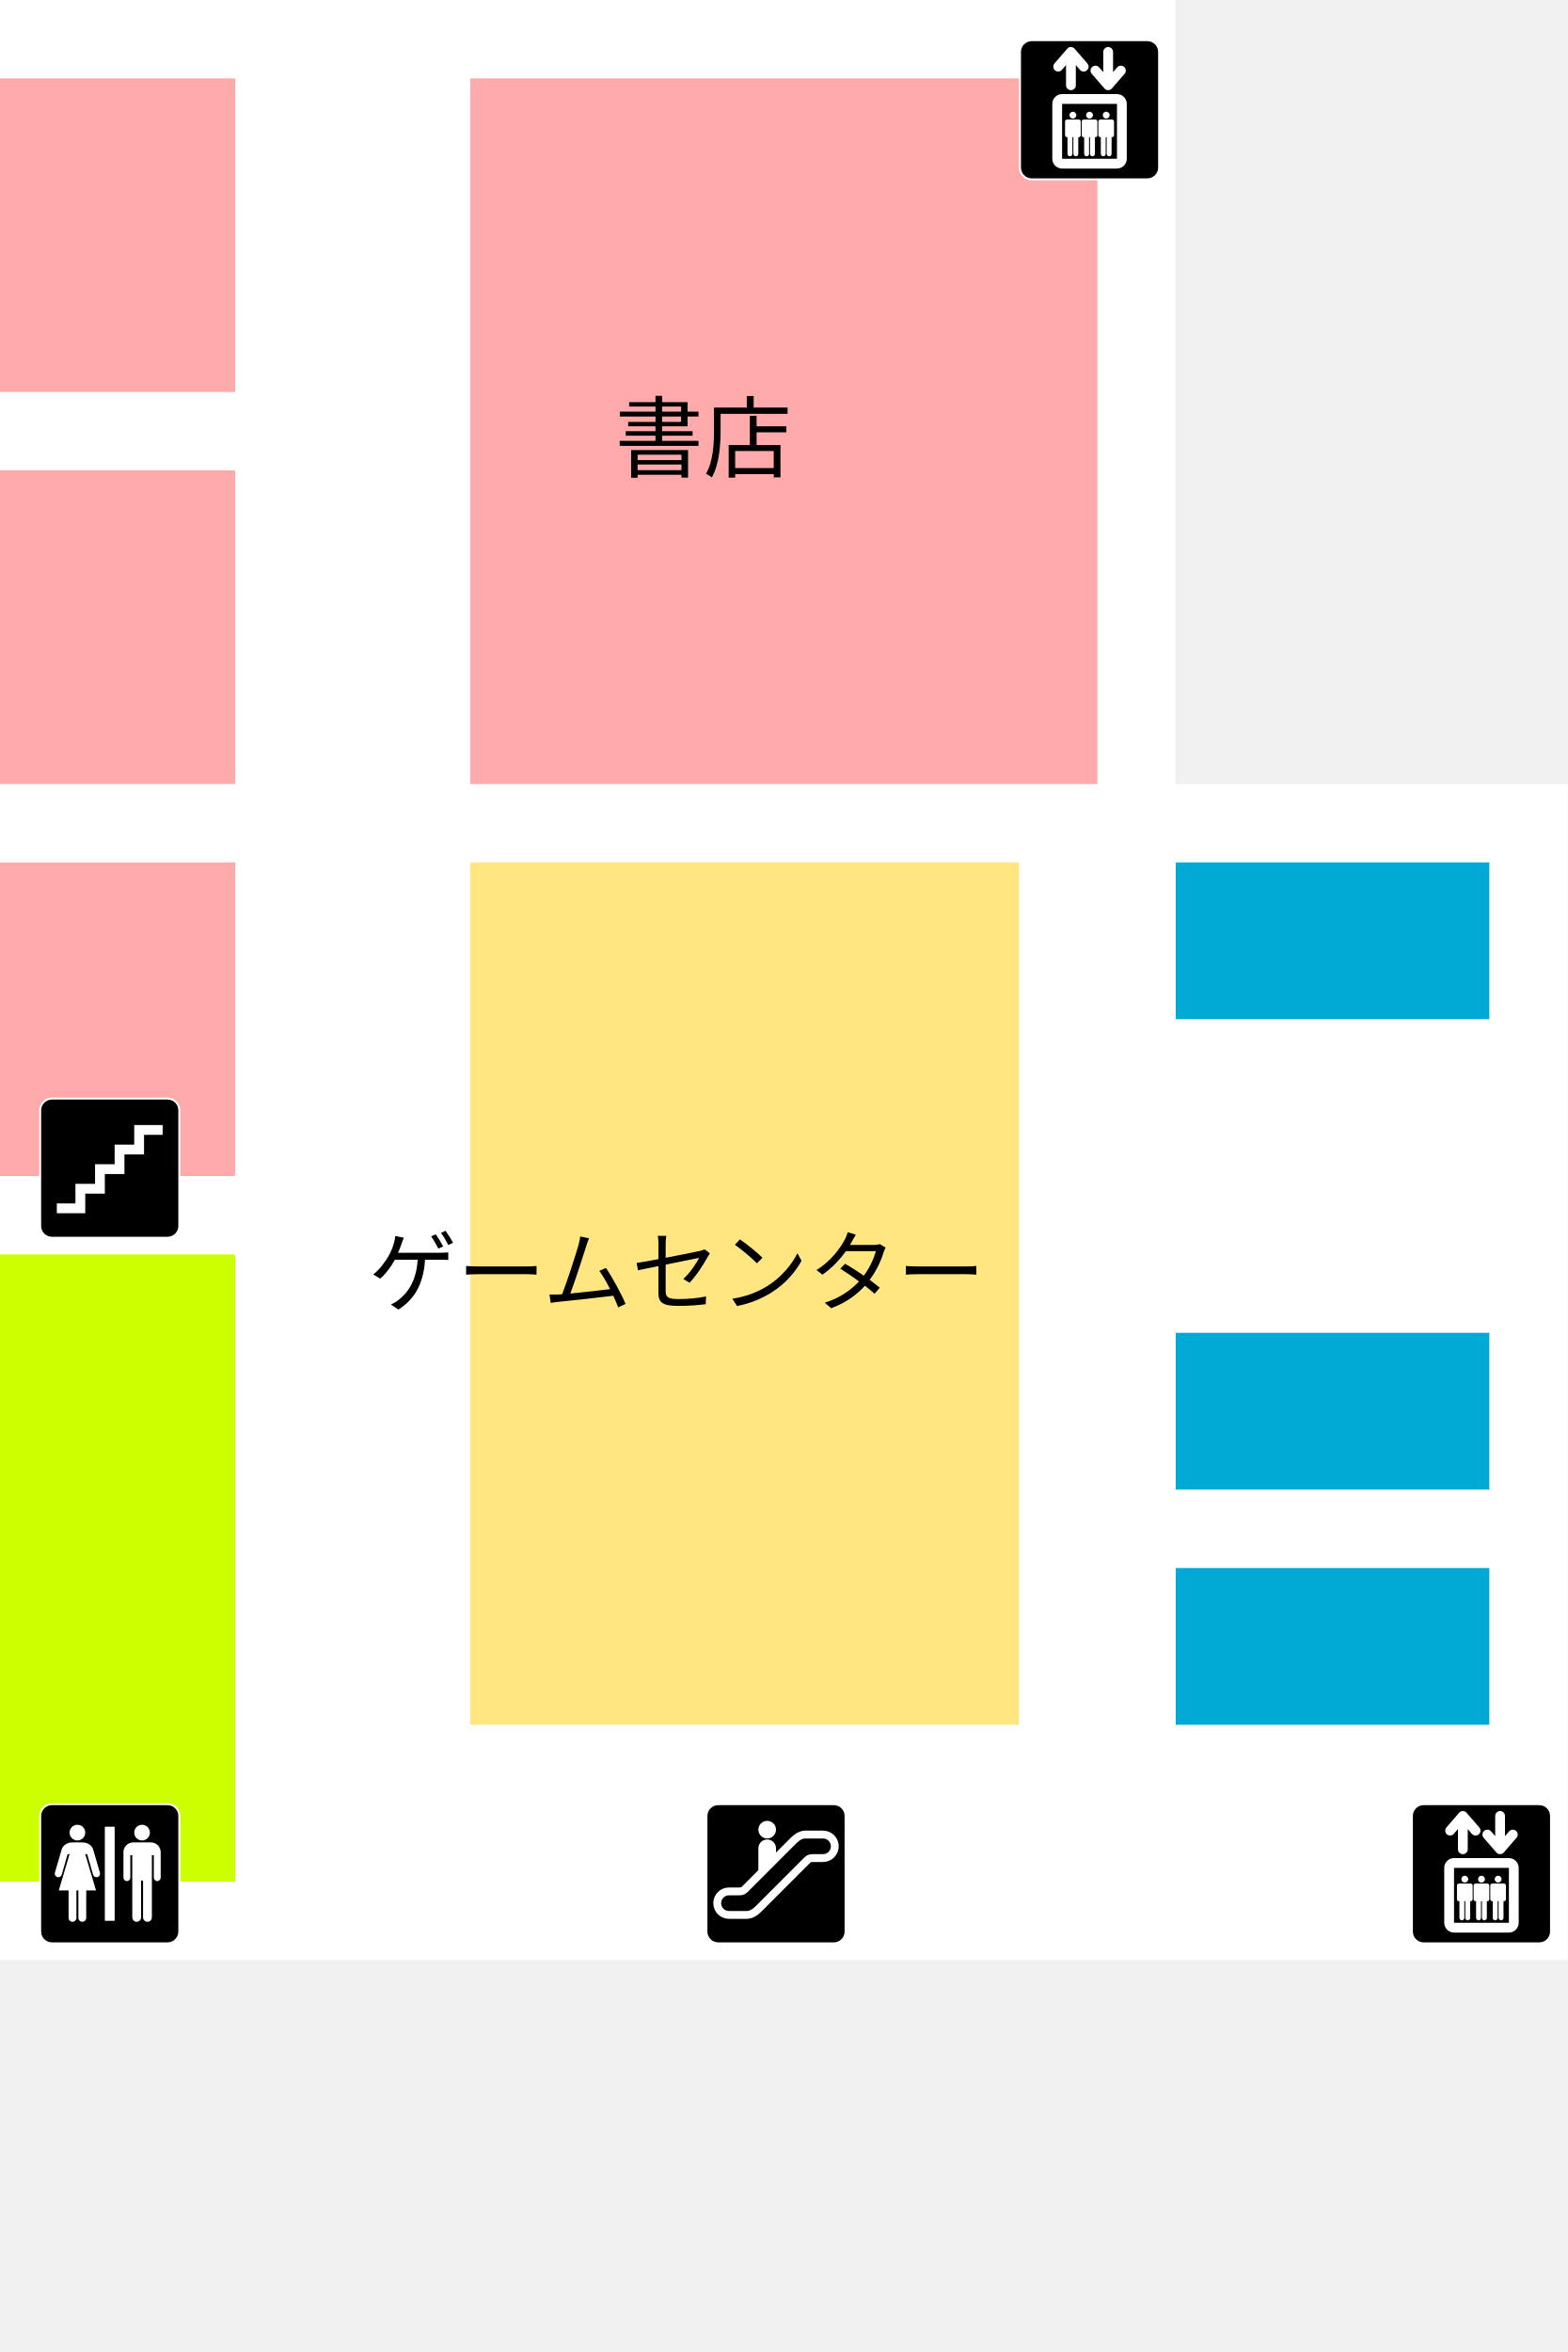
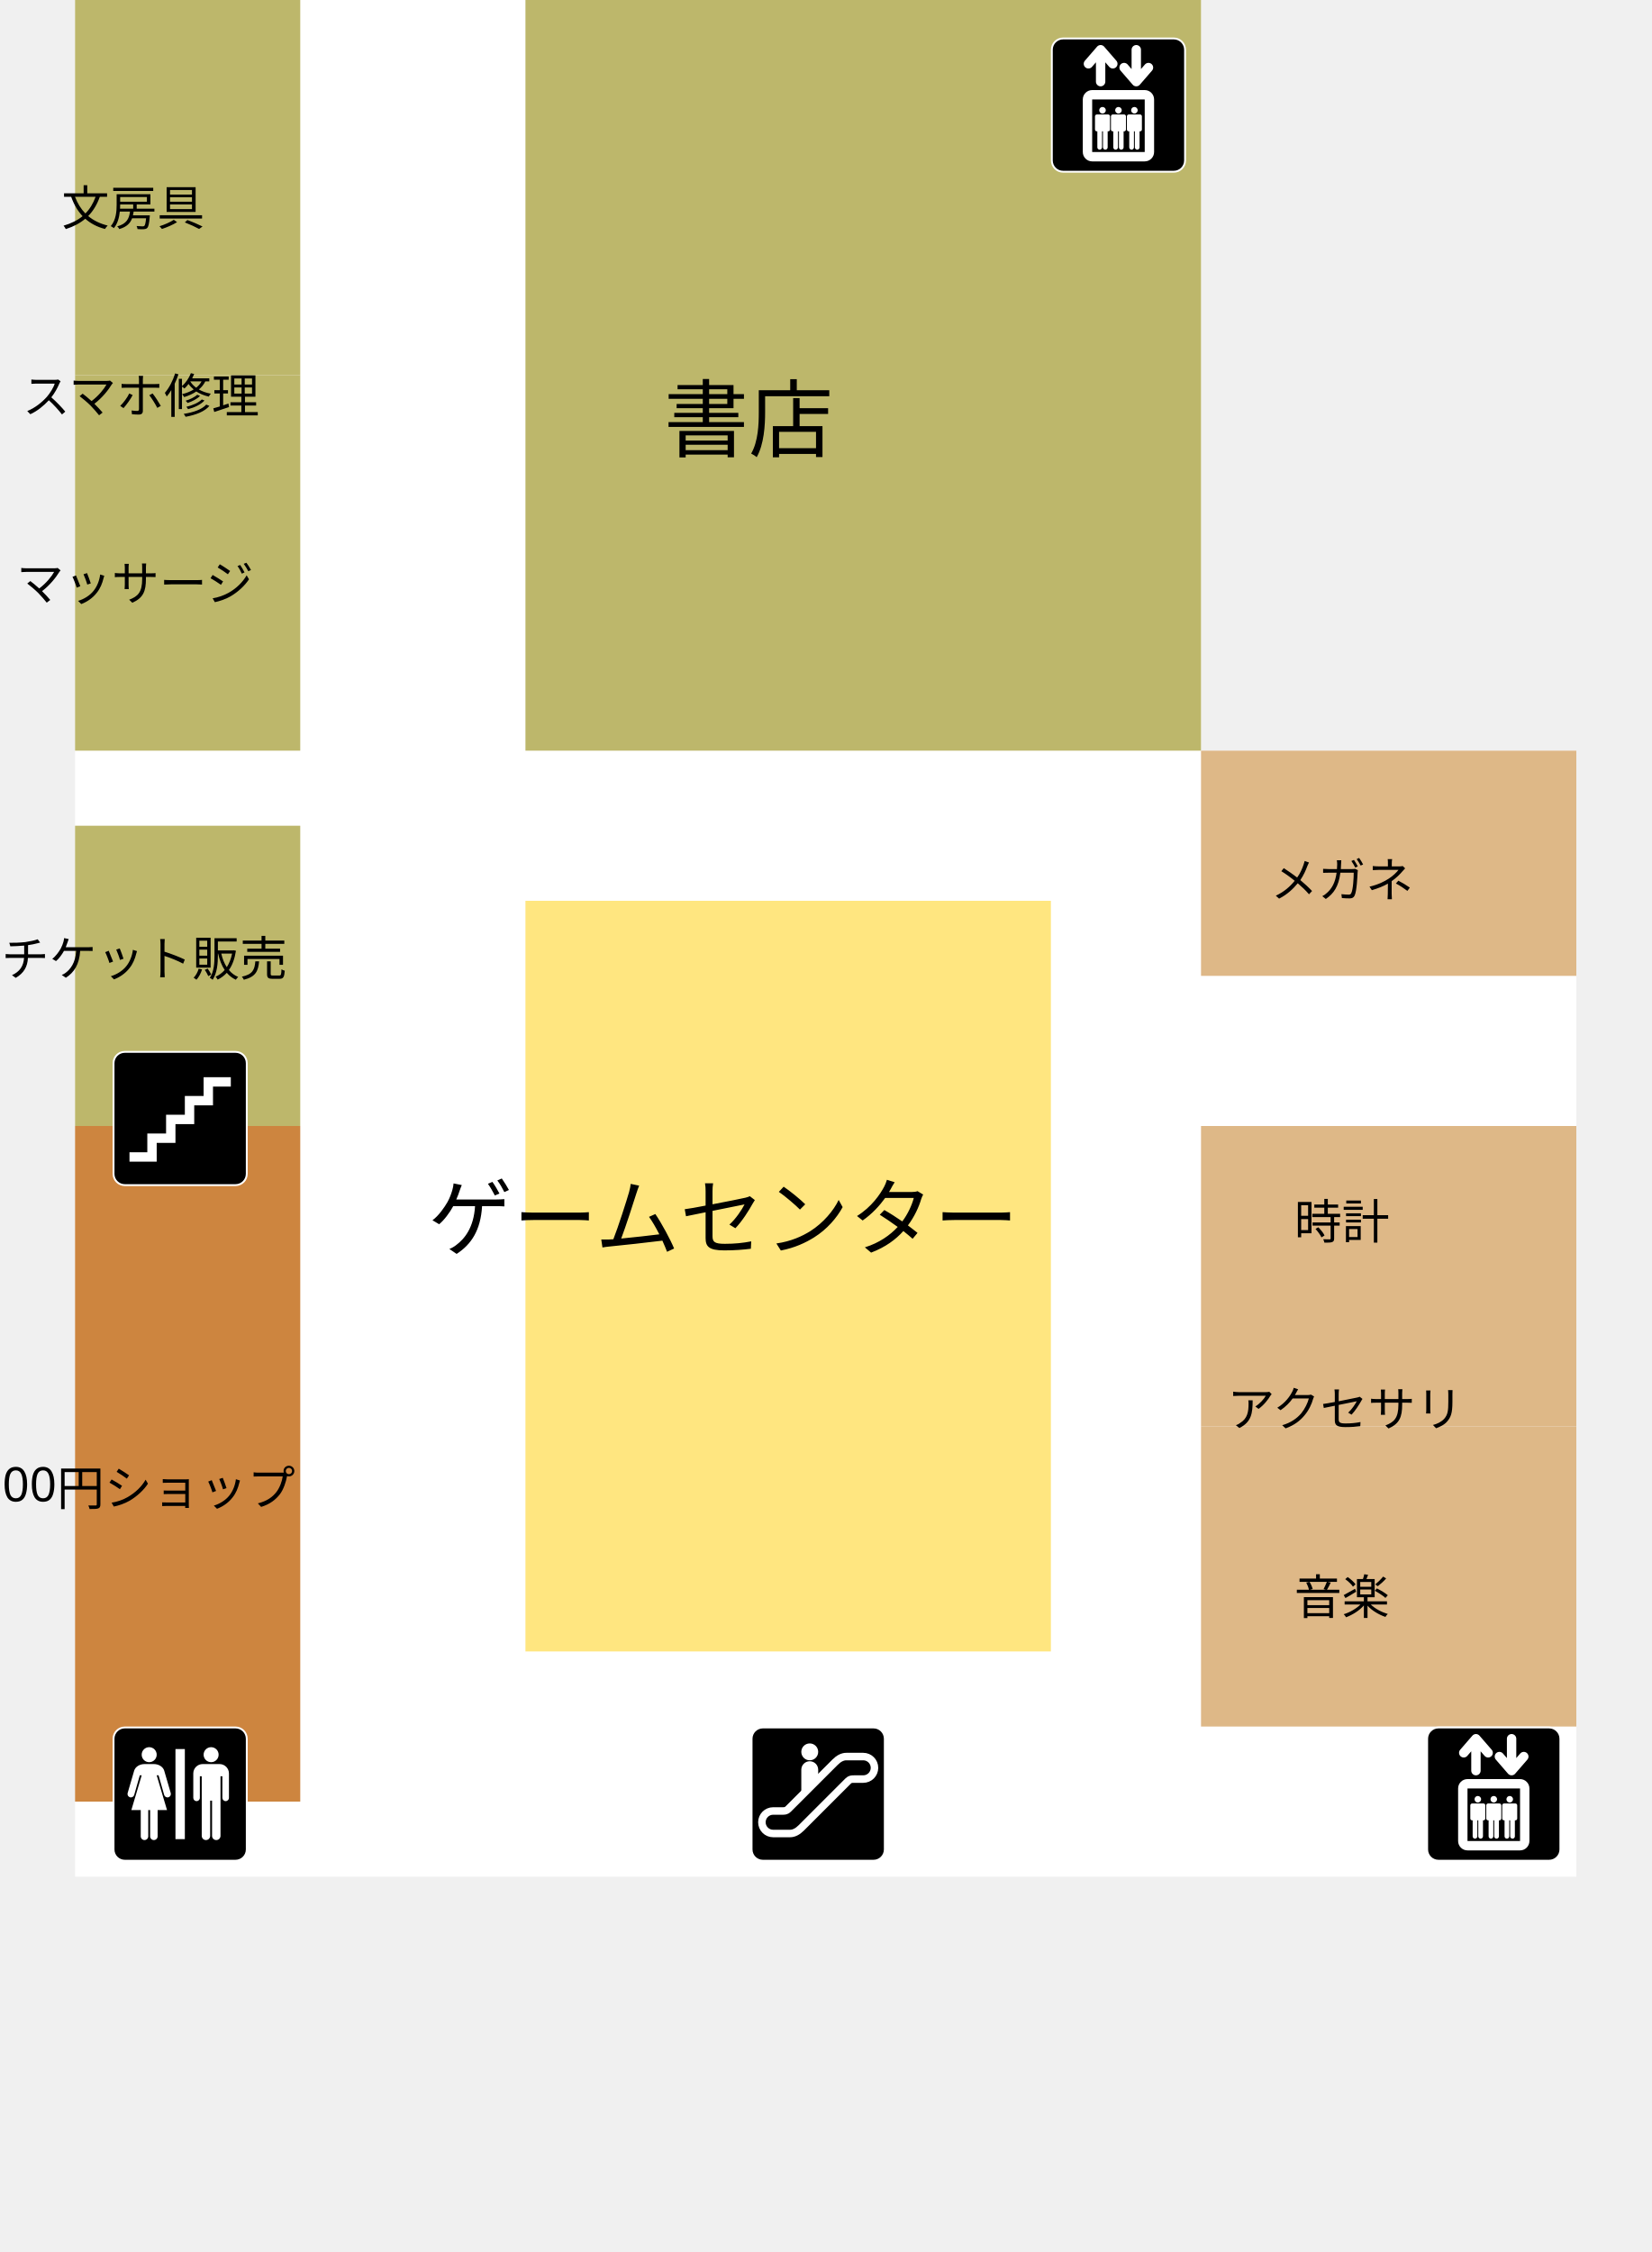
- <svg xmlns="http://www.w3.org/2000/svg" xmlns:xlink="http://www.w3.org/1999/xlink" width="200mm" height="300mm" viewBox="0 0 200 300" version="1.1" id="svg1">
+ <svg xmlns="http://www.w3.org/2000/svg" xmlns:xlink="http://www.w3.org/1999/xlink" width="220mm" height="300mm" viewBox="0 0 220 300" version="1.1" id="svg1">
  <defs id="defs1">
    <symbol id="AigaSymbols.svg:Escalator_Inv">
      <rect x="0.5" y="0.5" width="71" height="71" ry="6" style="stroke:#ffffff" id="rect47" />
      <path d="m 55,28 c -1,0 -2,0 -3,1 L 27,54 c -2,2 -4,3 -6,3 h -9 a 6,6 0 1 1 0,-12 h 5 c 1,0 2,0 3,-1 L 45,19 c 2,-2 4,-3 6,-3 h 9 a 6,6 0 1 1 0,12 z" style="fill:none;stroke:#ffffff;stroke-width:4" id="path48" />
      <path d="m 27,35 9,-9 v -3 a 4.5,4.5 0 0 0 -9,0 z" style="fill:#ffffff;stroke:none" id="path49" />
      <circle cx="31.5" cy="13.5" r="4.5" style="fill:#ffffff;stroke:none" id="circle49" />
    </symbol>
    <symbol id="AigaSymbols.svg:Stairs_Inv">
      <rect x="0.5" y="0.5" width="71" height="71" ry="6" style="stroke:#ffffff" id="rect62" />
      <path d="m 9,56.5 h 12 v -10 h 10 v -10 h 10 v -10 h 10 v -10 h 12" style="fill:none;stroke:#ffffff;stroke-width:5" id="path63" />
    </symbol>
    <symbol id="AigaSymbols.svg:Elevator_Inv">
      <rect x="0.5" y="0.5" width="71" height="71" ry="6" style="stroke:#ffffff" id="rect75" />
      <g style="fill:none;stroke:#ffffff;stroke-width:5;stroke-linecap:round;stroke-linejoin:round" id="g76">
        <path d="M 26.5,23.5 V 6.5 M 20,14 26.5,6.5 33,14" id="path75" />
        <path d="m 45.5,6.5 v 17 M 39,16 45.5,23.5 52,16" id="path76" />
      </g>
      <rect x="17" y="28" width="38" height="38" ry="5" style="fill:#ffffff;stroke:none" id="rect76" />
      <rect x="22" y="33" width="28" height="28" style="stroke:none" id="rect77" />
      <g id="person2" style="fill:#ffffff;stroke:none">
        <circle cx="27.5" cy="38.75" r="1.75" id="circle77" />
        <path d="m 24.5,41 a 1,1 0 0 0 -1,1 v 7 a 1,1 0 0 0 1,1 h 0.25 v 8.5 a 1.25,1.25 0 1 0 2.5,0 V 50 h 0.5 v 8.5 a 1.25,1.25 0 1 0 2.5,0 V 50 h 0.25 a 1,1 0 0 0 1,-1 v -7 a 1,1 0 0 0 -1,-1 z" id="path77" />
      </g>
      <use x="8.5" xlink:href="#person2" id="use77" />
      <use x="17" xlink:href="#person2" id="use78" />
    </symbol>
    <symbol id="AigaSymbols.svg:Toilets_Inv">
      <rect x="0.5" y="0.5" width="71" height="71" ry="6" style="stroke:#ffffff" id="rect83" />
      <g style="fill:#ffffff;stroke:none" id="g85">
        <rect x="33.5" y="12" width="5" height="48" id="rect84" />
        <circle cx="19.5" cy="15" r="4" id="circle84" />
        <path d="m 19,44.5 v 14 a 2,2 0 0 1 -4,0 v -14 H 10 L 15.5,26 h -1 l -3,10.5 A 1.821,1.821 0 0 1 8,35.5 l 3.5,-12 A 5.7,4.6 0 0 1 17,20 h 5 a 5.7,4.6 0 0 1 5.5,3.5 l 3.5,12 a 1.821,1.821 0 0 1 -3.5,1 L 24.5,26 h -1 L 29,44.5 h -5 v 14 a 2,2 0 0 1 -4,0 v -14 z" id="path84" />
        <circle cx="52.5" cy="15" r="4" id="circle85" />
        <path d="m 43,25 v 13 a 1.75,1.75 0 0 0 3.5,0 V 26.5 h 1 v 31.75 a 2.25,2.25 0 0 0 4.5,0 V 39.5 h 1 v 18.75 a 2.25,2.25 0 0 0 4.5,0 V 26.5 h 1 V 38 A 1.75,1.75 0 0 0 62,38 V 25 a 5,5 0 0 0 -5,-5 h -9 a 5,5 0 0 0 -5,5 z" id="path85" />
      </g>
    </symbol>
    <symbol id="AigaSymbols.svg:Information_Inv">
      <rect x="0.5" y="0.5" width="71" height="71" ry="6" style="stroke:#ffffff" id="rect127" />
      <circle cx="36" cy="36" r="24" style="fill:none;stroke:#ffffff;stroke-width:6" id="circle127" />
      <path d="m 27,32 c 0,-5 1,-11 9,-11 4,0 8,3 8,7 0,4 -2,6 -4,7 -2,1 -4,2 -4,5 0,3 0,6 0,6" style="fill:none;stroke:#ffffff;stroke-width:6" id="path127" />
      <rect x="33" y="48" width="6" height="6" style="fill:#ffffff;stroke:none" id="rect128" />
    </symbol>
  </defs>
-   <g id="layer2" style="display:inline" transform="translate(-50,-50)">
-     <g id="g7">
-       <path style="display:inline;fill:none;stroke-width:0.1" d="m 50,50 h 150 v 100 h 50 V 350 H 100 V 300 H 50 Z" id="path12" />
+   <g id="layer2" style="display:inline" transform="translate(-40,-50)">
+     <g id="g7" style="display:inline">
+       <path style="display:inline;fill:none;stroke-width:0.1" d="m 40,50 h 160 v 100 h 50 l 10,200 H 100 V 300 H 50 Z" id="path12" />
      <path style="display:inline;fill:#ffffff;stroke-width:0.1" d="m 50,50 h 150 v 100 h 50 V 300 H 50 Z" id="path1-5" />
    </g>
    <g id="g2-6">
-       <path style="fill:#ffaaaa;stroke-width:0.1" d="m 50,60 h 30 v 40 H 50 Z" id="path2-2" />
-       <path style="fill:#ffaaaa;stroke-width:0.1" d="m 50,110 h 30 v 40 H 50 Z" id="path3-9" />
-       <path style="fill:#ffaaaa;stroke-width:0.1" d="m 50,160 h 30 v 40 H 50 Z" id="path4-1" />
-       <path style="fill:#ffaaaa;stroke-width:0.1" d="m 110,60 h 80 v 90 h -80 z" id="path5-2" />
-       <path style="fill:#ccff00;stroke-width:0.1" d="m 50,210 h 30 v 80 H 50 Z" id="path6-7" />
-       <path style="fill:#00aad4;stroke-width:0.1" d="m 200,250 h 40 v 20 h -40 z" id="path8-0" />
-       <path style="fill:#ffe680;stroke-width:0.1" d="M 180,160 V 270 H 110 V 160 Z" id="path9-9" />
-       <path style="fill:#00aad4;stroke-width:0.1" d="m 200,220 h 40 v 20 h -40 z" id="path10-3" />
-       <path style="fill:#00aad4;stroke-width:0.1" d="m 200,160 h 40 v 20 h -40 z" id="path7-6" />
+       <path style="fill:#bdb76b;stroke-width:0.1" d="M 50,50 H 80 L 80,100 H 50 Z" id="path2-2" />
+       <path style="fill:#bdb76b;stroke-width:0.1" d="m 50,100 h 30 v 50 H 50 Z" id="path3-9" />
+       <path style="fill:#bdb76b;stroke-width:0.1" d="m 50,160 h 30 v 40 H 50 Z" id="path4-1" />
+       <path style="fill:#bdb76b;stroke-width:0.1" d="m 110,50 h 90 v 100 h -90 z" id="path5-2" />
+       <path style="fill:#cd853f;stroke-width:0.1" d="M 50,200 H 80 L 80,290 H 50 Z" id="path6-7" />
+       <path style="fill:#deb887;stroke-width:0.1" d="m 200,240 h 50 v 40 h -50 z" id="path8-0" />
+       <path style="fill:#ffe680;stroke-width:0.1" d="M 180,170 V 270 H 110 V 170 Z" id="path9-9" />
+       <path style="fill:#deb887;stroke-width:0.1" d="m 200,200 h 50 v 40 h -50 z" id="path10-3" />
+       <path style="fill:#deb887;stroke-width:0.1" d="m 200,150 h 50 v 30 h -50 z" id="path7-6" />
    </g>
-     <g id="g3">
+     <g id="g3" style="display:inline">
      <use xlink:href="#AigaSymbols.svg:Escalator_Inv" style="fill:#000000;stroke:#000000" id="use1-0" transform="matrix(0.25,0,0,0.25,140,280)" />
      <use xlink:href="#AigaSymbols.svg:Stairs_Inv" style="fill:#000000;stroke:#000000" id="use1-6-6" transform="matrix(0.25,0,0,0.25,55,190)" />
      <use xlink:href="#AigaSymbols.svg:Toilets_Inv" style="fill:#000000;stroke:#000000" id="use1-5-6" transform="matrix(0.25,0,0,0.25,55,280)" />
      <use xlink:href="#AigaSymbols.svg:Elevator_Inv" style="fill:#000000;stroke:#000000" id="use1-2" transform="matrix(0.25,0,0,0.25,230,280)" />
      <use xlink:href="#AigaSymbols.svg:Elevator_Inv" style="fill:#000000;stroke:#000000" id="use5" transform="matrix(0.25,0,0,0.25,180,55)" />
    </g>
-     <g id="g5">
-       <text xml:space="preserve" style="font-size:11.289px;line-height:1.5;font-family:'Ubuntu Sans';-inkscape-font-specification:'Ubuntu Sans';text-align:center;writing-mode:lr-tb;direction:ltr;text-anchor:middle;fill:#000000;stroke:none;stroke-width:10" x="150" y="110" id="text4">
+     <g id="g5" style="display:inline">
+       <text xml:space="preserve" style="font-size:6.35px;line-height:1.5;font-family:'Ubuntu Sans',sans-serif;-inkscape-font-specification:'Ubuntu Sans';text-align:center;writing-mode:lr-tb;direction:ltr;text-anchor:middle;display:inline;fill:#bdb76b;stroke:#ff0000;stroke-width:1.058;stroke-linecap:round;stroke-linejoin:round" x="63.771" y="250" id="text3">
+         <tspan id="tspan3" style="font-size:6.35px;fill:#000000;stroke:none;stroke-width:1.058" x="63.771" y="250">100円ショップ</tspan>
+       </text>
+       <text xml:space="preserve" style="font-size:6.35px;line-height:1.5;font-family:'Ubuntu Sans',sans-serif;-inkscape-font-specification:'Ubuntu Sans';text-align:center;writing-mode:lr-tb;direction:ltr;text-anchor:middle;display:inline;fill:#000000;stroke:none;stroke-width:1.058;stroke-linecap:round;stroke-linejoin:round" x="63.521" y="80" id="text6">
+         <tspan id="tspan6" style="stroke-width:1.058" x="63.521" y="80">文房具</tspan>
+       </text>
+       <text xml:space="preserve" style="font-size:6.35px;line-height:1.5;font-family:'Ubuntu Sans',sans-serif;-inkscape-font-specification:'Ubuntu Sans';text-align:center;writing-mode:lr-tb;direction:ltr;text-anchor:middle;display:inline;fill:#000000;stroke:none;stroke-width:1.058;stroke-linecap:round;stroke-linejoin:round" x="63.771" y="130" id="text7">
+         <tspan id="tspan7" style="stroke-width:1.058" x="63.771" y="130">マッサージ</tspan>
+       </text>
+       <text xml:space="preserve" style="font-size:6.35px;line-height:1.5;font-family:'Ubuntu Sans',sans-serif;-inkscape-font-specification:'Ubuntu Sans';text-align:center;writing-mode:lr-tb;direction:ltr;text-anchor:middle;display:inline;fill:#000000;stroke:none;stroke-width:1.058;stroke-linecap:round;stroke-linejoin:round" x="65.021" y="180" id="text8">
+         <tspan id="tspan8" style="stroke-width:1.058" x="65.021" y="180">チケット販売</tspan>
+       </text>
+       <text xml:space="preserve" style="font-size:11.289px;line-height:1.5;font-family:'Ubuntu Sans',sans-serif;-inkscape-font-specification:'Ubuntu Sans';text-align:center;writing-mode:lr-tb;direction:ltr;text-anchor:middle;display:inline;fill:#000000;stroke:none;stroke-width:10" x="150" y="110" id="text4">
        <tspan id="tspan4" style="stroke-width:10" x="150" y="110">書店</tspan>
      </text>
-       <text xml:space="preserve" style="font-size:11.289px;line-height:1.5;font-family:'Ubuntu Sans';-inkscape-font-specification:'Ubuntu Sans';text-align:center;writing-mode:lr-tb;direction:ltr;text-anchor:middle;display:inline;fill:#ffaaaa;stroke:none;stroke-width:10" x="146.638" y="216.368" id="text5">
+       <text xml:space="preserve" style="font-size:11.289px;line-height:1.5;font-family:'Ubuntu Sans',sans-serif;-inkscape-font-specification:'Ubuntu Sans';text-align:center;writing-mode:lr-tb;direction:ltr;text-anchor:middle;display:inline;fill:#ffaaaa;stroke:none;stroke-width:10" x="146.638" y="216.368" id="text5">
        <tspan id="tspan5" style="fill:#000000;stroke-width:10" x="146.638" y="216.368">ゲームセンター</tspan>
+       </text>
+       <text xml:space="preserve" style="font-size:6.35px;line-height:1.5;font-family:'Ubuntu Sans',sans-serif;-inkscape-font-specification:'Ubuntu Sans';text-align:center;writing-mode:lr-tb;direction:ltr;text-anchor:middle;display:inline;fill:#000000;stroke:none;stroke-width:1.058;stroke-linecap:round;stroke-linejoin:round" x="64.55" y="105.042" id="text9">
+         <tspan id="tspan9" style="stroke-width:1.058" x="64.55" y="105.042">スマホ修理</tspan>
+       </text>
+       <text xml:space="preserve" style="font-size:6.35px;line-height:1.5;font-family:'Ubuntu Sans',sans-serif;-inkscape-font-specification:'Ubuntu Sans';text-align:center;writing-mode:lr-tb;direction:ltr;text-anchor:middle;display:inline;fill:#000000;stroke:none;stroke-width:1.058;stroke-linecap:round;stroke-linejoin:round" x="224.55" y="169.524" id="text10">
+         <tspan id="tspan10" style="stroke-width:1.058" x="224.55" y="169.524">メガネ</tspan>
+       </text>
+       <text xml:space="preserve" style="font-size:6.35px;line-height:1.5;font-family:'Ubuntu Sans',sans-serif;-inkscape-font-specification:'Ubuntu Sans';text-align:center;writing-mode:lr-tb;direction:ltr;text-anchor:middle;display:inline;fill:#000000;stroke:none;stroke-width:1.058;stroke-linecap:round;stroke-linejoin:round" x="224.55" y="215.042" id="text11">
+         <tspan id="tspan11" style="stroke-width:1.058" x="224.55" y="215.042">時計</tspan>
+       </text>
+       <text xml:space="preserve" style="font-size:6.35px;line-height:1.5;font-family:'Ubuntu Sans',sans-serif;-inkscape-font-specification:'Ubuntu Sans';text-align:center;writing-mode:lr-tb;direction:ltr;text-anchor:middle;display:inline;fill:#000000;stroke:none;stroke-width:1.058;stroke-linecap:round;stroke-linejoin:round" x="225" y="240" id="text12">
+         <tspan id="tspan12" style="stroke-width:1.058" x="225" y="240">アクセサリ</tspan>
+       </text>
+       <text xml:space="preserve" style="font-size:6.35px;line-height:1.5;font-family:'Ubuntu Sans',sans-serif;-inkscape-font-specification:'Ubuntu Sans';text-align:center;writing-mode:lr-tb;direction:ltr;text-anchor:middle;display:inline;fill:#000000;stroke:none;stroke-width:1.058;stroke-linecap:round;stroke-linejoin:round" x="224.55" y="265.042" id="text13">
+         <tspan id="tspan13" style="stroke-width:1.058" x="224.55" y="265.042">音楽</tspan>
      </text>
    </g>
  </g>
</svg>
